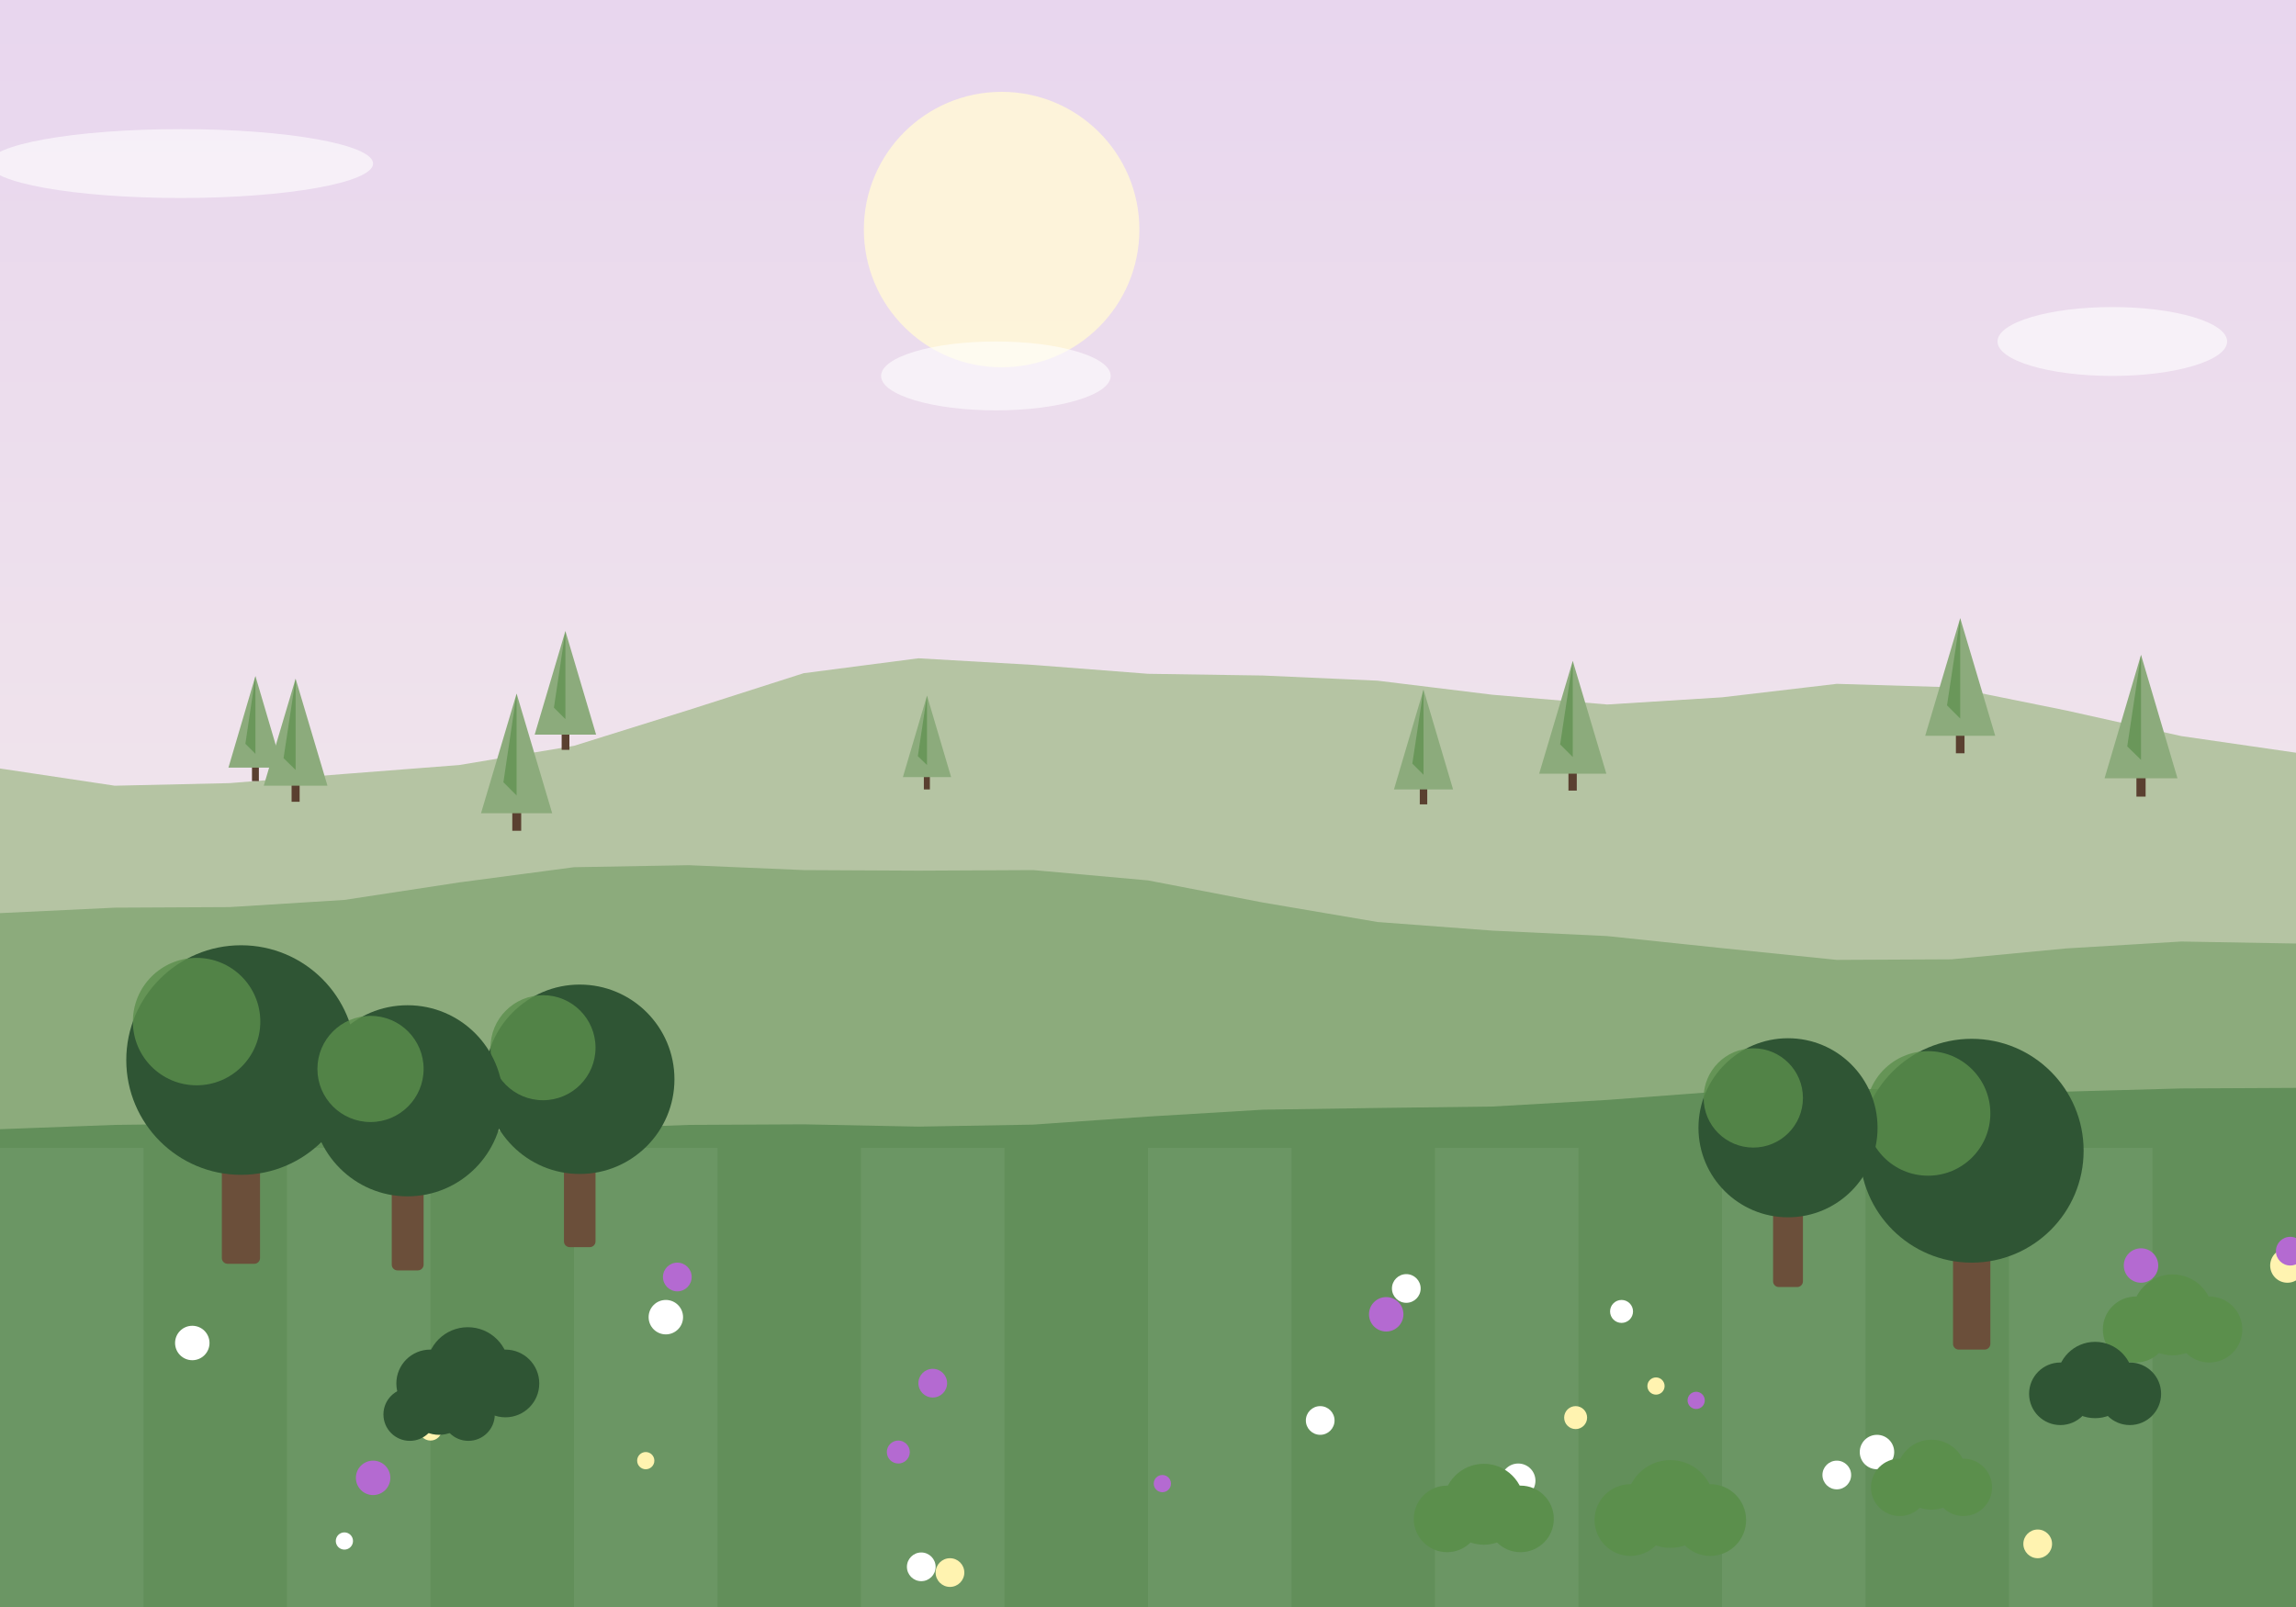
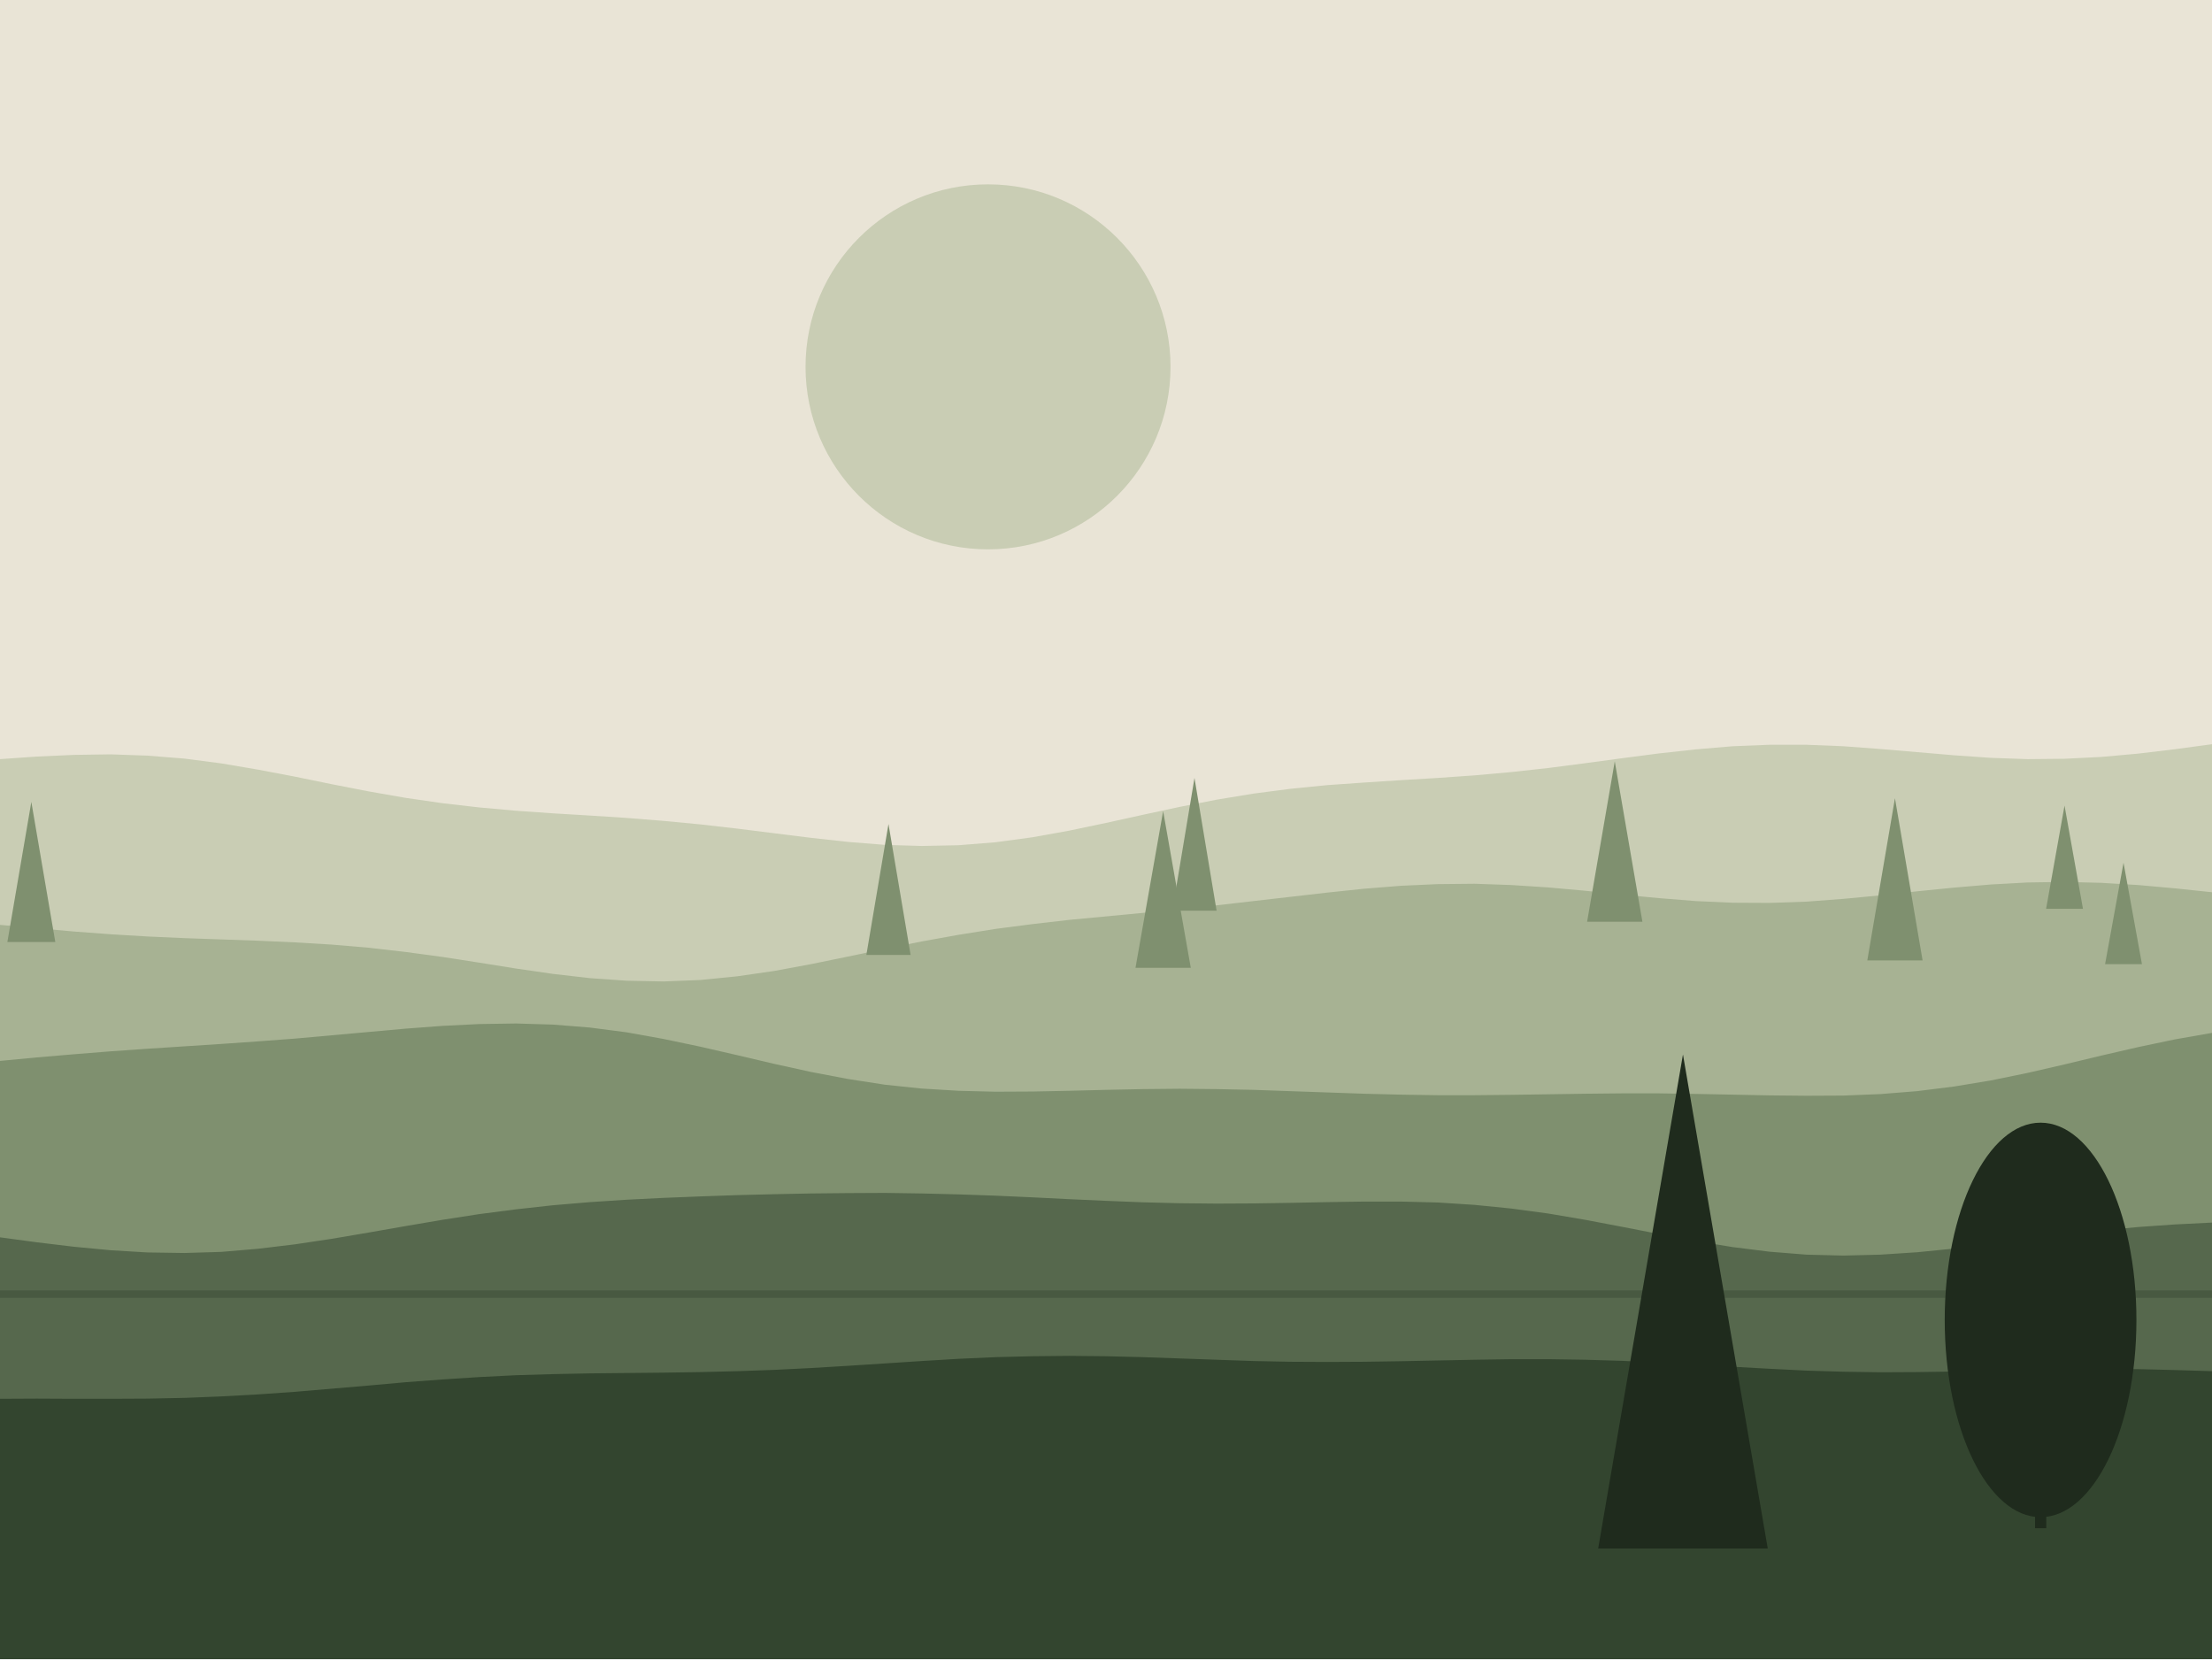
- <svg xmlns="http://www.w3.org/2000/svg" viewBox="0 0 800 560" preserveAspectRatio="xMidYMid slice">
-   <defs>
-     <linearGradient id="s8" x1="0" y1="0" x2="0" y2="1">
-       <stop offset="0" stop-color="#e8d6ee" />
-       <stop offset="1" stop-color="#f7f1ea" />
-     </linearGradient>
-   </defs>
-   <rect width="800" height="560" fill="url(#s8)" />
-   <circle cx="349" cy="80" r="48" fill="#fff6d8" opacity=".9" />
-   <ellipse cx="63" cy="57" rx="67" ry="12" fill="#fff" opacity=".6" />
-   <ellipse cx="347" cy="131" rx="40" ry="12" fill="#fff" opacity=".6" />
-   <ellipse cx="736" cy="119" rx="40" ry="12" fill="#fff" opacity=".6" />
-   <polygon fill="#b5c4a3" points="0,560 0,267.8 40,273.8 80,272.9 120,269.7 160,266.6 200,259.9 240,247.4 280,234.6 320,229.4 360,231.7 400,234.8 440,235.4 480,237.2 520,242.1 560,245.5 600,243.0 640,238.3 680,239.5 720,247.6 760,256.5 800,262.3 840,267.9 800,560" />
-   <rect x="494.7" y="273.8" width="2.6" height="6.5" fill="#5a4030" />
-   <polygon fill="#8cab7c" points="496.0,240.3 485.7,275.1 506.3,275.1" />
-   <polygon fill="#5b8f4c" opacity=".7" points="496.0,240.3 492.1,266.1 496.0,270.0" />
-   <rect x="546.5" y="268.2" width="2.9" height="7.3" fill="#5a4030" />
-   <polygon fill="#8cab7c" points="548.0,230.3 536.3,269.6 559.7,269.6" />
-   <polygon fill="#5b8f4c" opacity=".7" points="548.0,230.3 543.6,259.4 548.0,263.8" />
-   <rect x="744.4" y="269.6" width="3.2" height="8.0" fill="#5a4030" />
-   <polygon fill="#8cab7c" points="746.0,228.2 733.3,271.2 758.7,271.2" />
-   <polygon fill="#5b8f4c" opacity=".7" points="746.0,228.2 741.2,260.1 746.0,264.8" />
-   <rect x="178.5" y="281.8" width="3.1" height="7.7" fill="#5a4030" />
-   <polygon fill="#8cab7c" points="180.0,241.7 167.6,283.4 192.4,283.4" />
-   <polygon fill="#5b8f4c" opacity=".7" points="180.0,241.7 175.4,272.6 180.0,277.2" />
-   <rect x="101.6" y="272.5" width="2.8" height="6.9" fill="#5a4030" />
-   <polygon fill="#8cab7c" points="103.0,236.5 91.9,273.8 114.1,273.8" />
-   <polygon fill="#5b8f4c" opacity=".7" points="103.0,236.5 98.8,264.2 103.0,268.3" />
-   <rect x="321.9" y="269.8" width="2.1" height="5.3" fill="#5a4030" />
-   <polygon fill="#8cab7c" points="323.0,242.4 314.6,270.8 331.4,270.8" />
-   <polygon fill="#5b8f4c" opacity=".7" points="323.0,242.4 319.8,263.5 323.0,266.6" />
-   <rect x="195.7" y="254.6" width="2.7" height="6.7" fill="#5a4030" />
-   <polygon fill="#8cab7c" points="197.0,219.9 186.3,256.0 207.7,256.0" />
-   <polygon fill="#5b8f4c" opacity=".7" points="197.0,219.9 193.0,246.6 197.0,250.6" />
-   <rect x="87.8" y="266.3" width="2.4" height="5.9" fill="#5a4030" />
-   <polygon fill="#8cab7c" points="89.0,235.6 79.6,267.5 98.4,267.5" />
-   <polygon fill="#5b8f4c" opacity=".7" points="89.0,235.6 85.5,259.2 89.0,262.7" />
-   <rect x="681.5" y="254.9" width="3.0" height="7.6" fill="#5a4030" />
-   <polygon fill="#8cab7c" points="683.0,215.4 670.8,256.4 695.2,256.4" />
-   <polygon fill="#5b8f4c" opacity=".7" points="683.0,215.4 678.4,245.8 683.0,250.4" />
-   <polygon fill="#8cab7c" points="0,560 0,318.2 40,316.3 80,316.1 120,313.6 160,307.5 200,302.2 240,301.5 280,303.2 320,303.4 360,303.2 400,306.8 440,314.5 480,321.3 520,324.3 560,326.2 600,330.4 640,334.5 680,334.3 720,330.5 760,328.1 800,328.8 840,329.2 800,560" />
-   <polygon fill="#628f5a" points="0,560 0,393.5 40,392.0 80,391.5 120,393.0 160,394.3 200,393.5 240,392.0 280,391.8 320,392.6 360,391.9 400,389.1 440,386.7 480,386.1 520,385.6 560,383.3 600,380.3 640,379.3 680,380.1 720,380.4 760,379.3 800,379.1 840,381.2 800,560" />
-   <rect x="0" y="400" width="50" height="160" fill="#ffffff" opacity=".06" />
-   <rect x="100" y="400" width="50" height="160" fill="#ffffff" opacity=".06" />
-   <rect x="200" y="400" width="50" height="160" fill="#ffffff" opacity=".06" />
-   <rect x="300" y="400" width="50" height="160" fill="#ffffff" opacity=".06" />
-   <rect x="400" y="400" width="50" height="160" fill="#ffffff" opacity=".06" />
-   <rect x="500" y="400" width="50" height="160" fill="#ffffff" opacity=".06" />
-   <rect x="600" y="400" width="50" height="160" fill="#ffffff" opacity=".06" />
-   <rect x="700" y="400" width="50" height="160" fill="#ffffff" opacity=".06" />
-   <circle cx="130" cy="515" r="6" fill="#b46ad1" />
-   <circle cx="797" cy="441" r="6" fill="#fff3b0" />
-   <circle cx="549" cy="494" r="4" fill="#fff3b0" />
-   <circle cx="529" cy="516" r="6" fill="#ffffff" />
-   <circle cx="313" cy="506" r="4" fill="#b46ad1" />
-   <circle cx="654" cy="506" r="6" fill="#ffffff" />
-   <circle cx="460" cy="495" r="5" fill="#ffffff" />
-   <circle cx="710" cy="538" r="5" fill="#fff3b0" />
-   <circle cx="150" cy="498" r="4" fill="#fff3b0" />
-   <circle cx="565" cy="457" r="4" fill="#ffffff" />
-   <circle cx="483" cy="458" r="6" fill="#b46ad1" />
-   <circle cx="640" cy="514" r="5" fill="#ffffff" />
-   <circle cx="798" cy="436" r="5" fill="#b46ad1" />
-   <circle cx="321" cy="546" r="5" fill="#ffffff" />
-   <circle cx="405" cy="517" r="3" fill="#b46ad1" />
-   <circle cx="591" cy="488" r="3" fill="#b46ad1" />
-   <circle cx="577" cy="483" r="3" fill="#fff3b0" />
-   <circle cx="490" cy="449" r="5" fill="#ffffff" />
-   <circle cx="331" cy="548" r="5" fill="#fff3b0" />
-   <circle cx="664" cy="524" r="3" fill="#fff3b0" />
-   <circle cx="67" cy="468" r="6" fill="#ffffff" />
-   <circle cx="746" cy="441" r="6" fill="#b46ad1" />
-   <circle cx="232" cy="459" r="6" fill="#ffffff" />
-   <circle cx="120" cy="537" r="3" fill="#ffffff" />
-   <circle cx="325" cy="482" r="5" fill="#b46ad1" />
-   <circle cx="236" cy="445" r="5" fill="#b46ad1" />
-   <circle cx="225" cy="509" r="3" fill="#fff3b0" />
-   <rect x="680.5" y="427.0" width="13.0" height="43.3" rx="2" fill="#6b4f3a" />
-   <circle cx="687.0" cy="401.0" r="39.0" fill="#2f5534" />
-   <circle cx="671.8" cy="388.0" r="21.7" fill="#5b8f4c" opacity=".8" />
-   <rect x="196.5" y="398.0" width="11.0" height="36.6" rx="2" fill="#6b4f3a" />
-   <circle cx="202.0" cy="376.1" r="33.0" fill="#2f5534" />
-   <circle cx="189.2" cy="365.1" r="18.3" fill="#5b8f4c" opacity=".8" />
-   <rect x="77.3" y="396.0" width="13.3" height="44.4" rx="2" fill="#6b4f3a" />
-   <circle cx="84.0" cy="369.4" r="40.0" fill="#2f5534" />
-   <circle cx="68.5" cy="356.0" r="22.2" fill="#5b8f4c" opacity=".8" />
-   <rect x="617.8" y="413.8" width="10.4" height="34.7" rx="2" fill="#6b4f3a" />
-   <circle cx="623.0" cy="393.0" r="31.2" fill="#2f5534" />
-   <circle cx="610.9" cy="382.6" r="17.3" fill="#5b8f4c" opacity=".8" />
-   <rect x="136.5" y="405.7" width="11.1" height="37.0" rx="2" fill="#6b4f3a" />
-   <circle cx="142.0" cy="383.6" r="33.3" fill="#2f5534" />
-   <circle cx="129.1" cy="372.5" r="18.5" fill="#5b8f4c" opacity=".8" />
-   <circle cx="744.2" cy="463.3" r="11.5" fill="#5b8f4c" />
-   <circle cx="757.0" cy="458.2" r="14.1" fill="#5b8f4c" />
-   <circle cx="769.8" cy="463.3" r="11.5" fill="#5b8f4c" />
-   <circle cx="142.8" cy="492.9" r="9.2" fill="#2f5534" />
-   <circle cx="153.0" cy="488.8" r="11.2" fill="#2f5534" />
-   <circle cx="163.2" cy="492.9" r="9.2" fill="#2f5534" />
-   <circle cx="661.9" cy="518.3" r="10.0" fill="#5b8f4c" />
-   <circle cx="673.0" cy="513.9" r="12.2" fill="#5b8f4c" />
-   <circle cx="684.1" cy="518.3" r="10.0" fill="#5b8f4c" />
-   <circle cx="717.9" cy="485.7" r="10.9" fill="#2f5534" />
-   <circle cx="730.0" cy="480.9" r="13.3" fill="#2f5534" />
-   <circle cx="742.1" cy="485.7" r="10.9" fill="#2f5534" />
-   <circle cx="504.2" cy="529.3" r="11.6" fill="#5b8f4c" />
-   <circle cx="517.0" cy="524.2" r="14.1" fill="#5b8f4c" />
-   <circle cx="529.8" cy="529.3" r="11.6" fill="#5b8f4c" />
-   <circle cx="149.9" cy="482.1" r="11.8" fill="#2f5534" />
-   <circle cx="163.0" cy="476.9" r="14.4" fill="#2f5534" />
-   <circle cx="176.1" cy="482.1" r="11.8" fill="#2f5534" />
-   <circle cx="568.1" cy="529.7" r="12.5" fill="#5b8f4c" />
-   <circle cx="582.0" cy="524.1" r="15.3" fill="#5b8f4c" />
-   <circle cx="595.9" cy="529.7" r="12.5" fill="#5b8f4c" />
+ <svg xmlns="http://www.w3.org/2000/svg" viewBox="0 0 1200 900" preserveAspectRatio="xMidYMid slice">
+   <rect width="1200" height="900" fill="#E9E4D6" />
+   <circle cx="536" cy="199" r="99" fill="#C9CDB4" />
+   <polygon fill="#C9CDB4" points="0,900 0,411.8 20,410.4 40,409.5 60,409.2 80,409.9 100,411.5 120,414.1 140,417.5 160,421.3 180,425.4 200,429.3 220,432.8 240,435.7 260,438.0 280,439.8 300,441.2 320,442.4 340,443.7 360,445.3 380,447.2 400,449.5 420,452.0 440,454.5 460,456.7 480,458.3 500,458.9 520,458.5 540,456.9 560,454.2 580,450.6 600,446.4 620,442.0 640,437.7 660,433.8 680,430.5 700,427.9 720,425.9 740,424.5 760,423.2 780,422.0 800,420.6 820,418.8 840,416.6 860,414.0 880,411.3 900,408.7 920,406.5 940,404.8 960,404.0 980,404.0 1000,404.8 1020,406.3 1040,408.0 1060,409.7 1080,411.1 1100,411.8 1120,411.6 1140,410.6 1160,408.8 1180,406.4 1200,403.7 1200,900" />
+   <polygon fill="#A7B293" points="0,900 0,501.7 20,503.5 40,505.3 60,506.8 80,508.0 100,508.9 120,509.6 140,510.3 160,511.2 180,512.4 200,514.1 220,516.4 240,519.1 260,522.2 280,525.4 300,528.3 320,530.6 340,532.0 360,532.4 380,531.6 400,529.6 420,526.7 440,523.0 460,518.9 480,514.7 500,510.7 520,507.1 540,503.9 560,501.3 580,499.0 600,497.1 620,495.2 640,493.2 660,491.1 680,488.8 700,486.5 720,484.2 740,482.1 760,480.5 780,479.6 800,479.4 820,480.1 840,481.4 860,483.2 880,485.3 900,487.2 920,488.8 940,489.7 960,489.8 980,489.1 1000,487.6 1020,485.7 1040,483.5 1060,481.5 1080,479.8 1100,478.7 1120,478.4 1140,478.9 1160,480.1 1180,481.9 1200,484.0 1200,900" />
+   <polygon fill="#7F906F" points="1120,437 1110,493 1130,493" />
+   <polygon fill="#7F906F" points="1028,433 1013,521 1043,521" />
+   <polygon fill="#7F906F" points="1152,468 1142,523 1162,523" />
+   <polygon fill="#7F906F" points="482,447 470,518 494,518" />
+   <polygon fill="#7F906F" points="876,413 861,500 891,500" />
+   <polygon fill="#7F906F" points="631,440 616,525 646,525" />
+   <polygon fill="#7F906F" points="648,422 636,494 660,494" />
+   <polygon fill="#7F906F" points="17,435 4,511 30,511" />
+   <polygon fill="#7F906F" points="0,900 0,575.5 20,573.6 40,571.9 60,570.3 80,568.9 100,567.6 120,566.3 140,564.9 160,563.4 180,561.6 200,559.8 220,558.0 240,556.5 260,555.5 280,555.2 300,555.8 320,557.4 340,560.0 360,563.6 380,567.8 400,572.4 420,577.1 440,581.5 460,585.3 480,588.4 500,590.5 520,591.7 540,592.2 560,592.1 580,591.7 600,591.2 620,590.8 640,590.6 660,590.8 680,591.2 700,591.9 720,592.6 740,593.3 760,593.8 780,594.1 800,594.1 820,593.9 840,593.6 860,593.3 880,593.1 900,593.1 920,593.4 940,593.8 960,594.2 980,594.4 1000,594.3 1020,593.5 1040,591.9 1060,589.4 1080,586.1 1100,582.0 1120,577.4 1140,572.6 1160,568.0 1180,563.8 1200,560.3 1200,900" />
+   <polygon fill="#56684D" points="0,900 0,671.2 20,673.9 40,676.3 60,678.2 80,679.4 100,679.7 120,679.1 140,677.4 160,675.0 180,672.0 200,668.6 220,665.1 240,661.7 260,658.6 280,656.0 300,653.8 320,652.1 340,650.8 360,649.8 380,649.0 400,648.3 420,647.8 440,647.4 460,647.2 480,647.1 500,647.4 520,647.9 540,648.6 560,649.5 580,650.5 600,651.4 620,652.2 640,652.7 660,652.9 680,652.8 700,652.5 720,652.1 740,651.8 760,651.8 780,652.3 800,653.6 820,655.6 840,658.3 860,661.7 880,665.5 900,669.4 920,673.2 940,676.5 960,679.0 980,680.6 1000,681.1 1020,680.6 1040,679.3 1060,677.3 1080,674.8 1100,672.2 1120,669.7 1140,667.5 1160,665.6 1180,664.2 1200,663.2 1200,900" />
+   <rect x="0" y="700" width="1200" height="4" fill="#1F2B1D" opacity=".25" />
+   <rect x="0" y="760" width="1200" height="4" fill="#1F2B1D" opacity=".25" />
+   <rect x="0" y="820" width="1200" height="4" fill="#1F2B1D" opacity=".25" />
+   <polygon fill="#33452F" points="0,900 0,758.8 20,758.7 40,758.8 60,758.8 80,758.7 100,758.3 120,757.5 140,756.4 160,755.0 180,753.3 200,751.6 220,749.8 240,748.3 260,747.0 280,746.0 300,745.4 320,745.0 340,744.8 360,744.6 380,744.3 400,743.8 420,743.1 440,742.1 460,740.9 480,739.6 500,738.3 520,737.1 540,736.2 560,735.7 580,735.5 600,735.7 620,736.2 640,736.9 660,737.6 680,738.3 700,738.7 720,738.8 740,738.7 760,738.4 780,738.0 800,737.6 820,737.3 840,737.3 860,737.6 880,738.2 900,739.1 920,740.2 940,741.4 960,742.5 980,743.5 1000,744.1 1020,744.4 1040,744.3 1060,744.0 1080,743.6 1100,743.1 1120,742.8 1140,742.6 1160,742.7 1180,743.2 1200,743.8 1200,900" />
+   <ellipse cx="1107" cy="716" rx="52" ry="107" fill="#1F2B1D" />
+   <rect x="1104.0" y="808" width="6.1" height="21" fill="#1F2B1D" />
+   <polygon fill="#1F2B1D" points="913,572 867,840 959,840" />
</svg>
